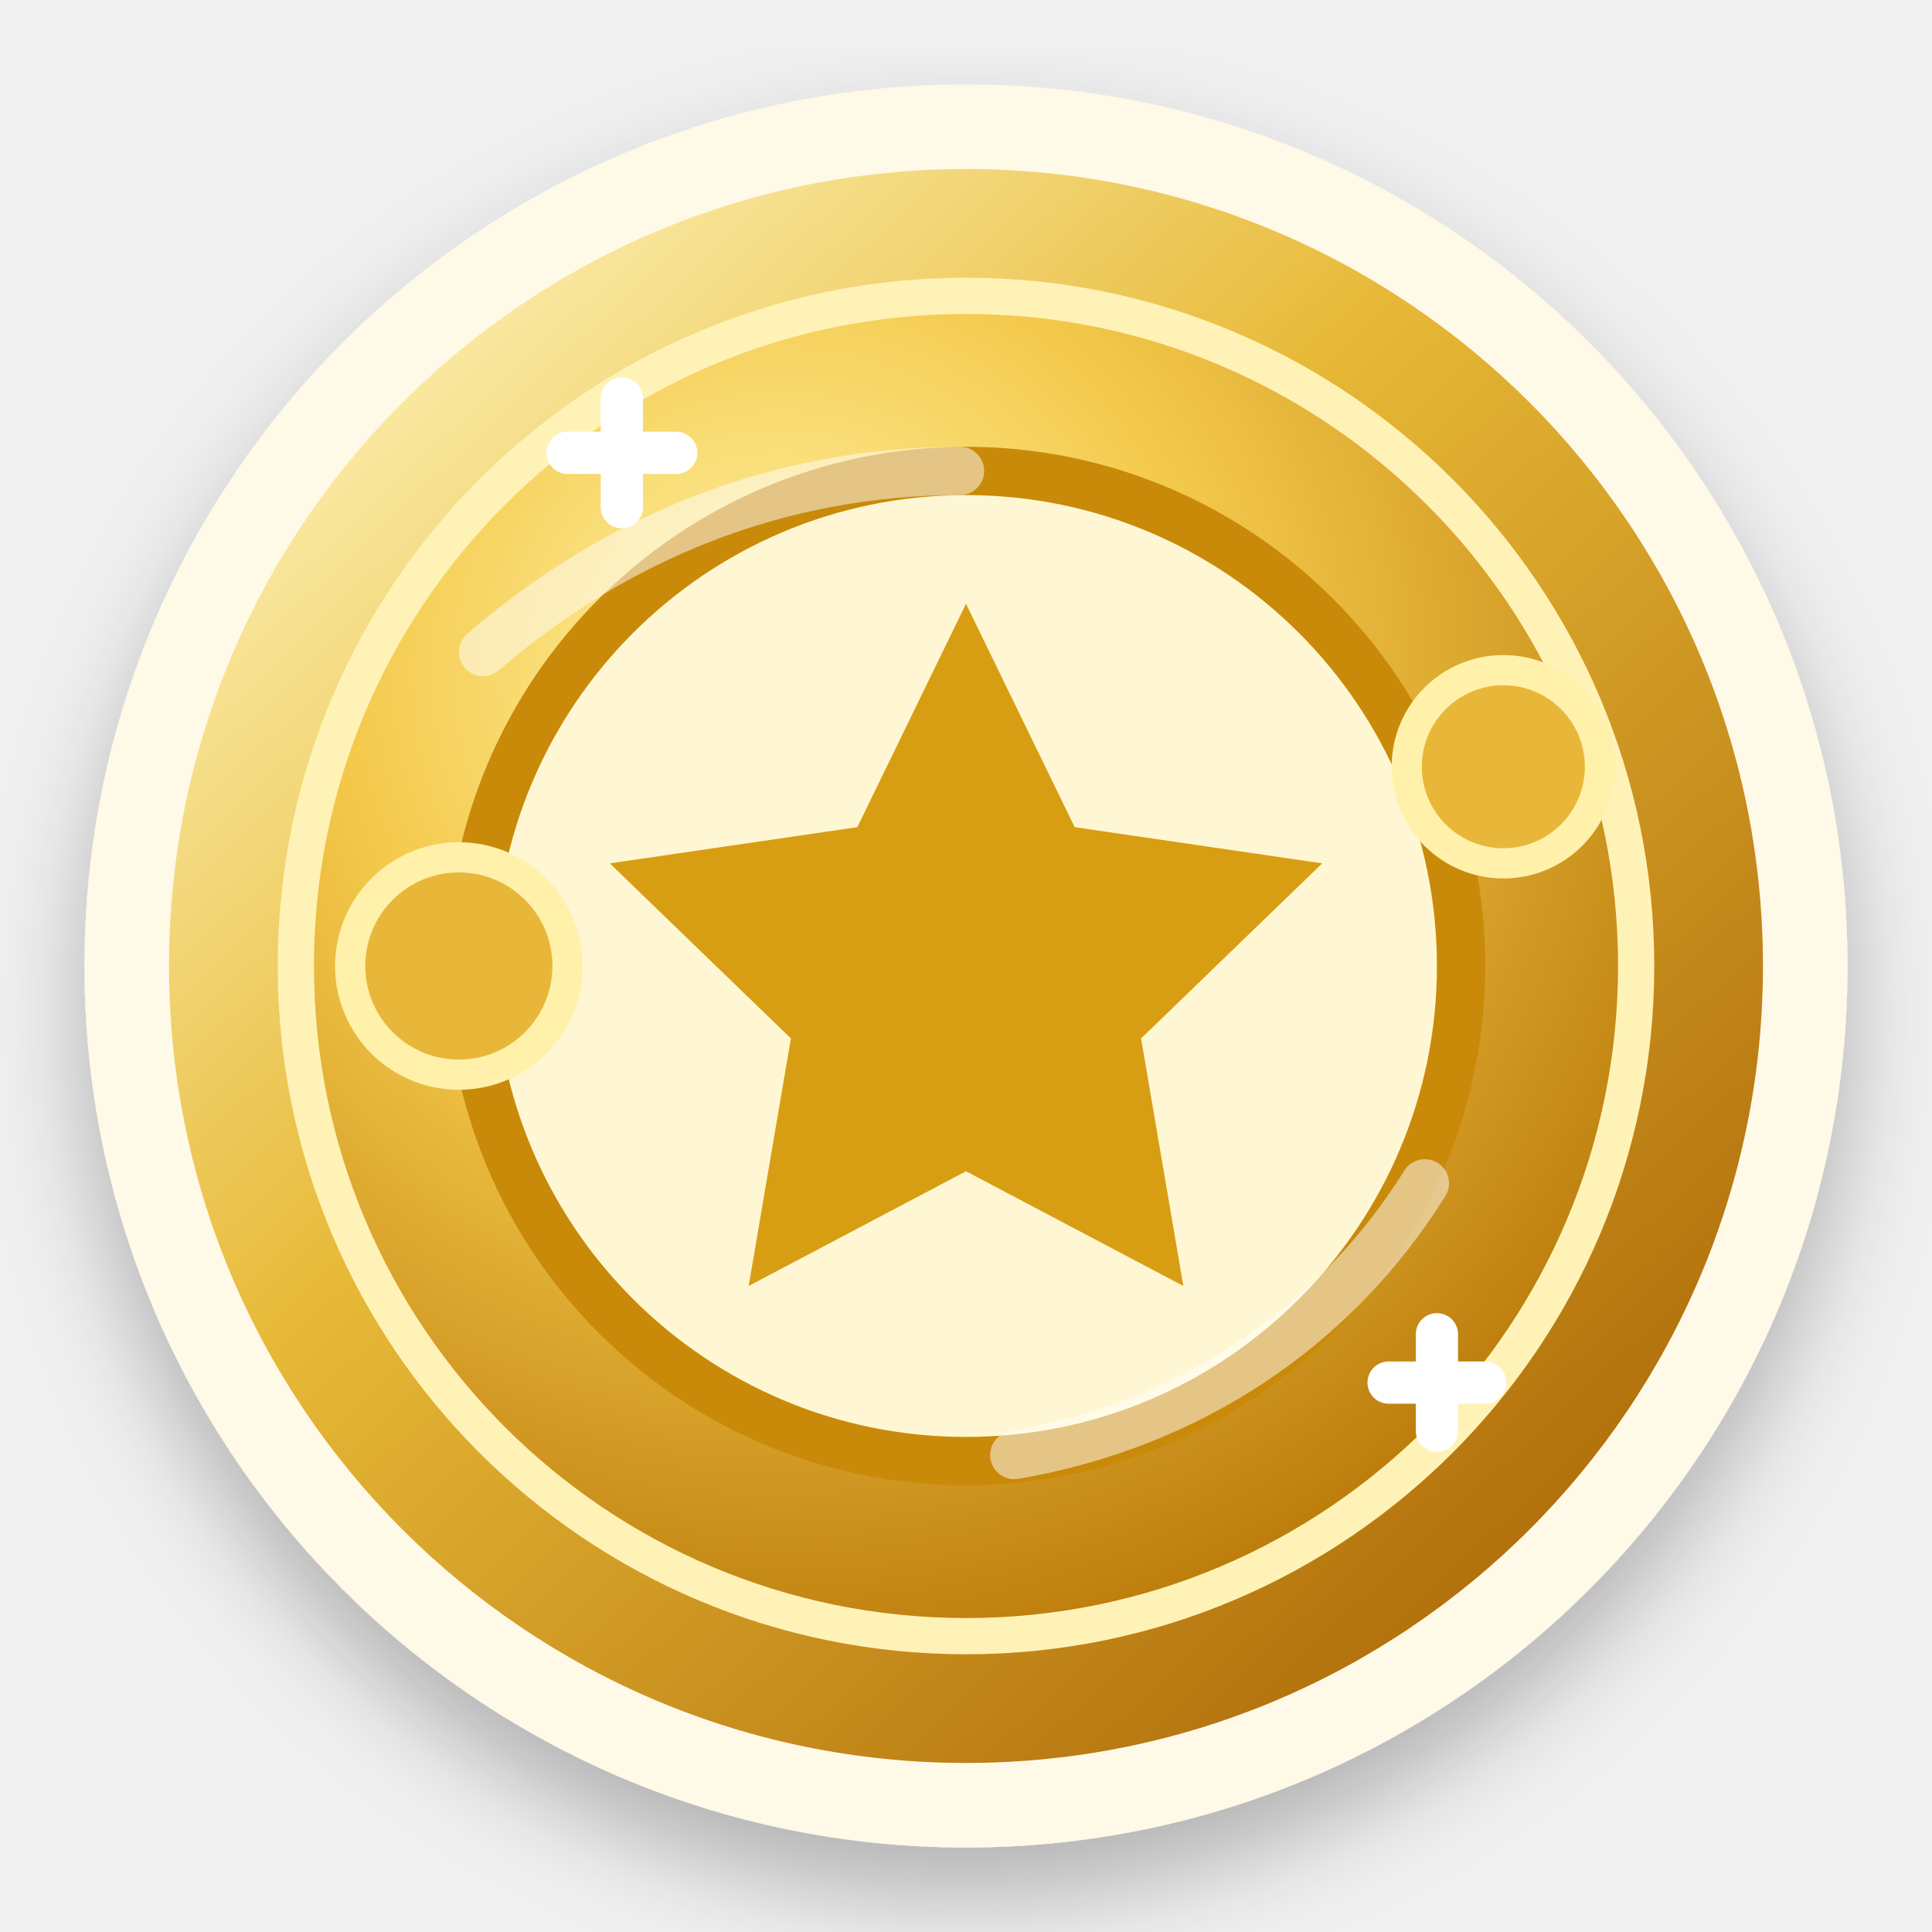
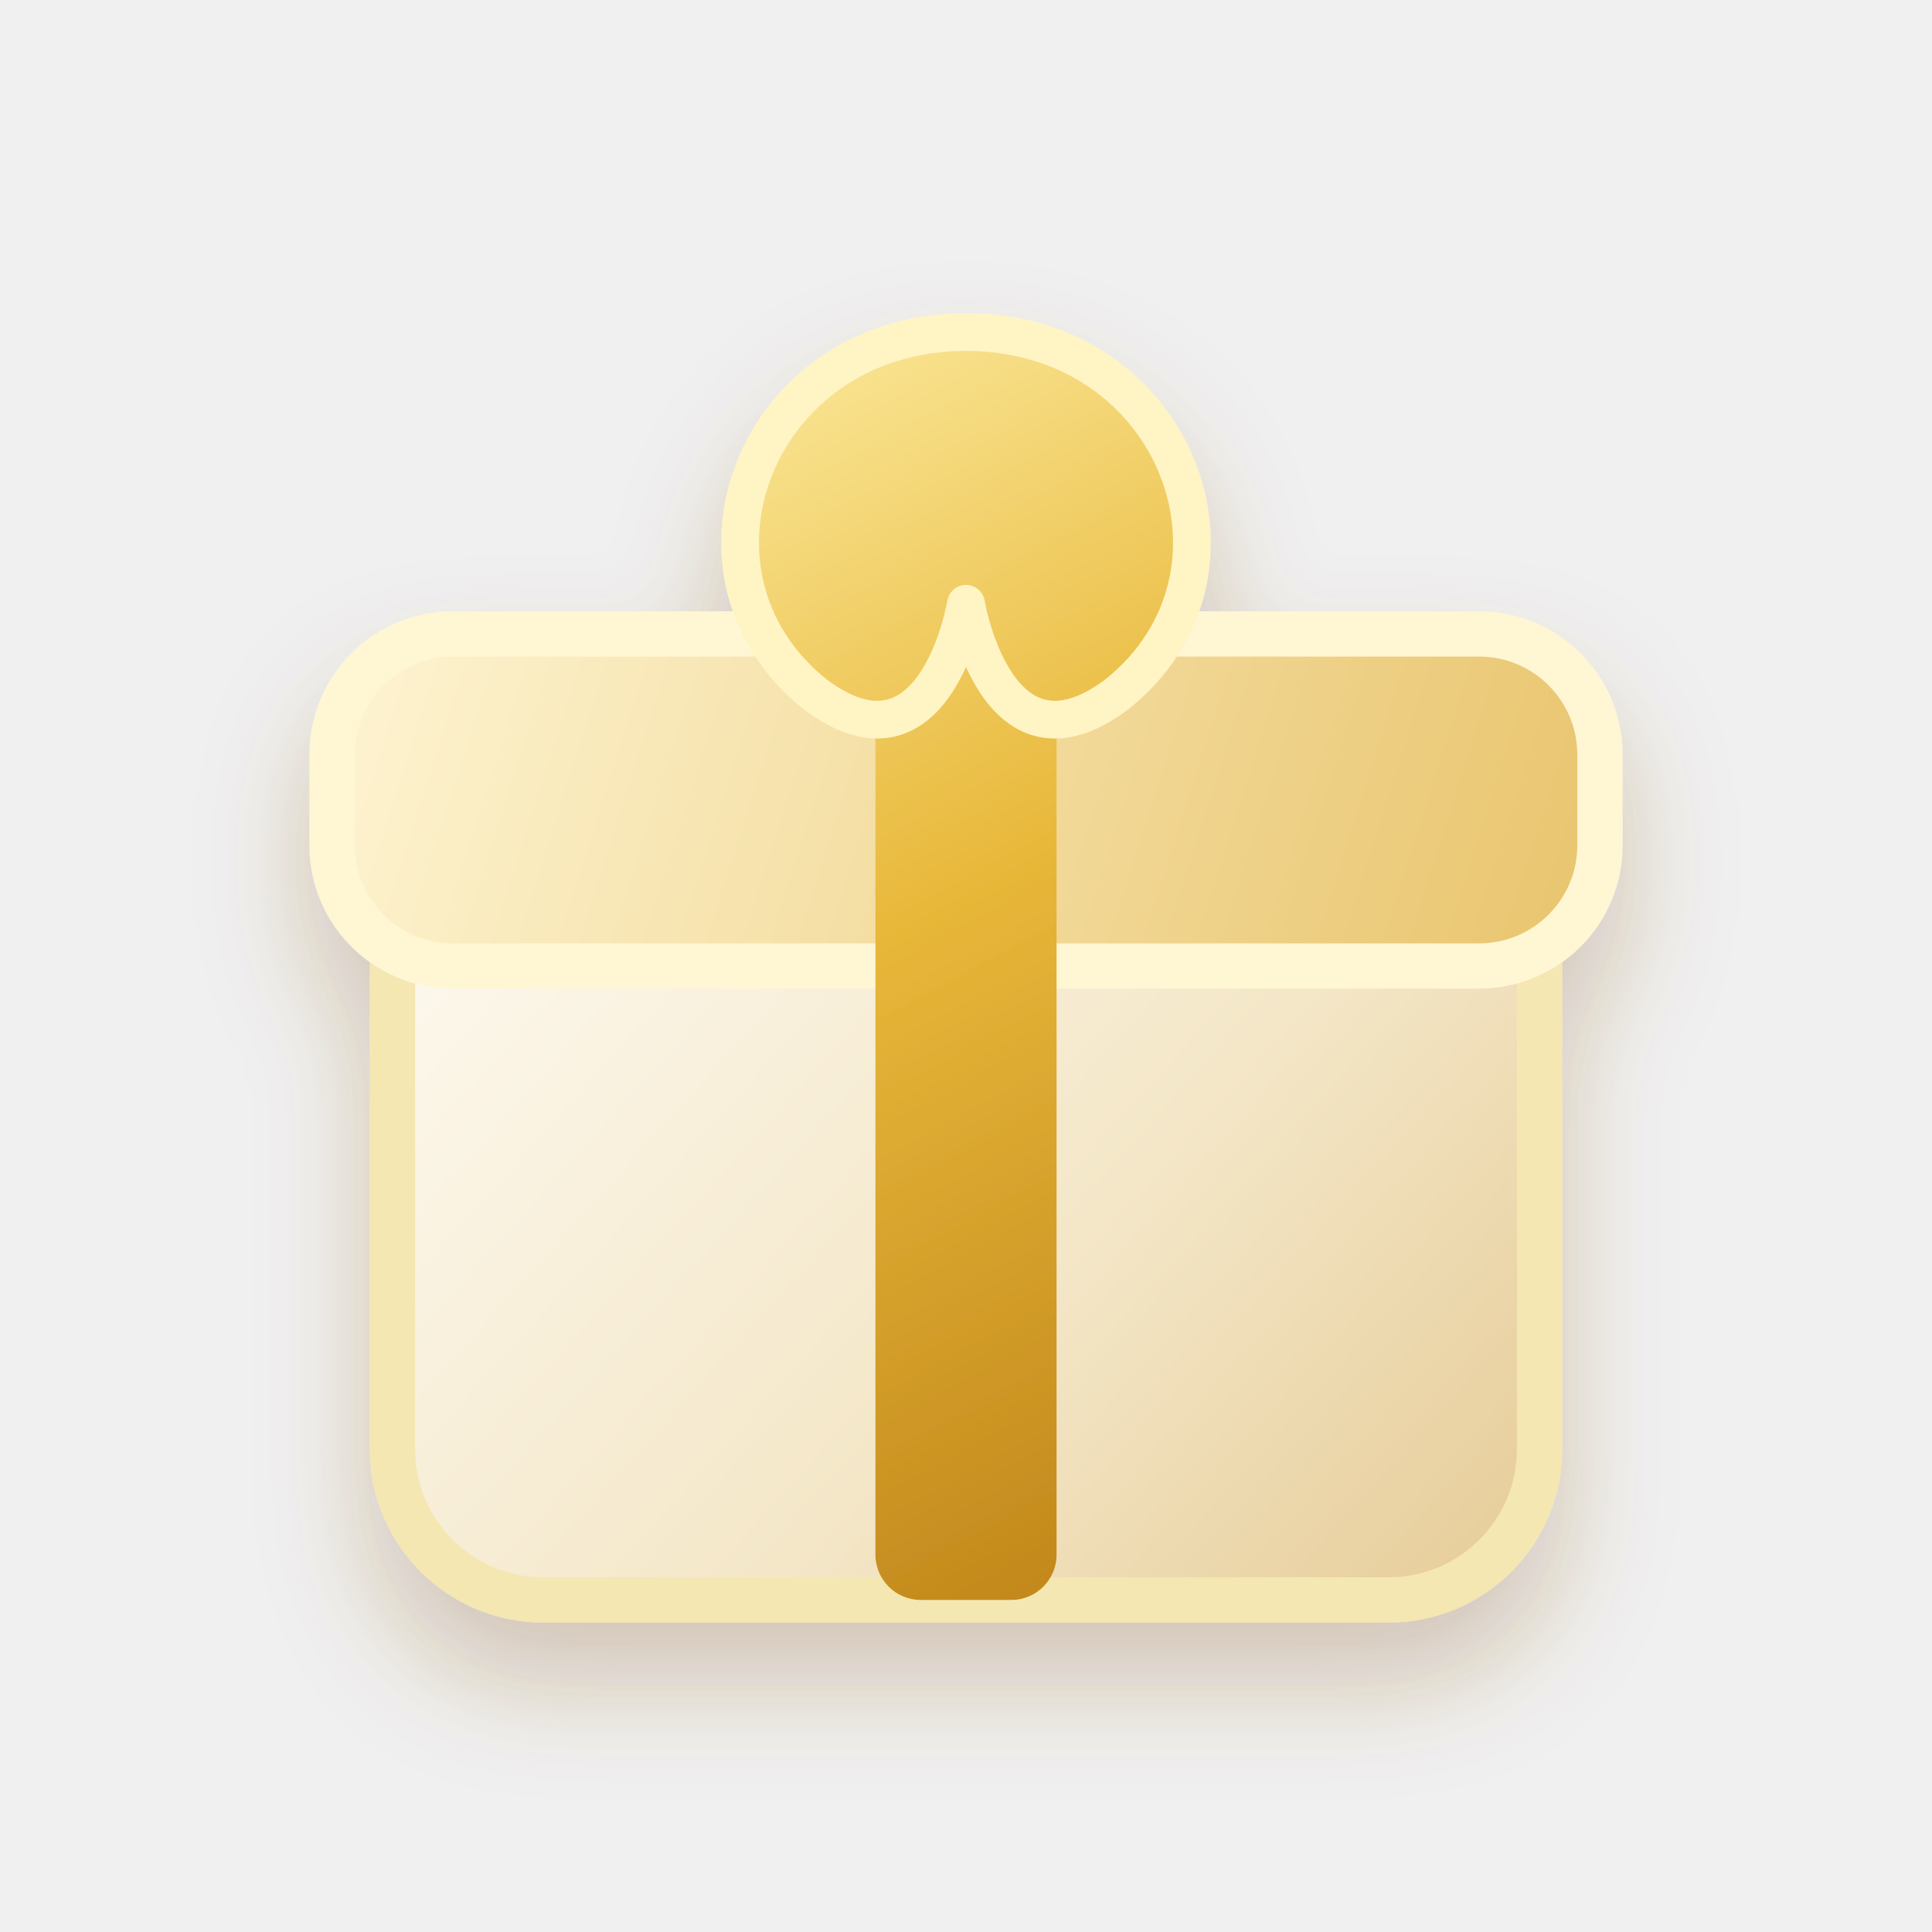
- <svg xmlns="http://www.w3.org/2000/svg" viewBox="0 0 320 320">
+ <svg xmlns="http://www.w3.org/2000/svg" viewBox="0 0 128 128" fill="none">
  <defs>
-     <radialGradient id="g" cx="36%" cy="28%" r="78%">
-       <stop stop-color="#FFF4A8" />
-       <stop offset=".42" stop-color="#F4C94B" />
-       <stop offset="1" stop-color="#B97808" />
-     </radialGradient>
-     <linearGradient id="r" x1="48" y1="42" x2="270" y2="278" gradientUnits="userSpaceOnUse">
-       <stop stop-color="#FFF6BF" />
-       <stop offset=".4" stop-color="#E7B937" />
-       <stop offset="1" stop-color="#A96505" />
+     <linearGradient id="box" x1="24" y1="46" x2="104" y2="118" gradientUnits="userSpaceOnUse">
+       <stop stop-color="#FFFDF8" />
+       <stop offset=".55" stop-color="#F4E7C8" />
+       <stop offset="1" stop-color="#E2C48A" />
    </linearGradient>
-     <filter id="s">
-       <feDropShadow dx="0" dy="8" stdDeviation="8" flood-opacity=".26" />
+     <linearGradient id="lid" x1="20" y1="34" x2="108" y2="62" gradientUnits="userSpaceOnUse">
+       <stop stop-color="#FFF7D8" />
+       <stop offset="1" stop-color="#E8C36A" />
+     </linearGradient>
+     <linearGradient id="gold" x1="40" y1="18" x2="90" y2="110" gradientUnits="userSpaceOnUse">
+       <stop stop-color="#FFF3B0" />
+       <stop offset=".45" stop-color="#E8B83A" />
+       <stop offset="1" stop-color="#B67912" />
+     </linearGradient>
+     <filter id="s" x="-20%" y="-20%" width="140%" height="140%">
+       <feDropShadow dx="0" dy="4" stdDeviation="3.5" flood-color="#8A5A12" flood-opacity=".28" />
    </filter>
  </defs>
-   <circle cx="160" cy="160" r="146" fill="#FFF9E8" filter="url(#s)" />
-   <circle cx="160" cy="160" r="132" fill="url(#r)" />
-   <circle cx="160" cy="160" r="111" fill="url(#g)" stroke="#FFF2B6" stroke-width="6" />
-   <circle cx="160" cy="160" r="82" fill="#FFF7D3" stroke="#C98A0A" stroke-width="8" />
-   <path d="m160 100 18 37 41 6-30 29 7 41-36-19-36 19 7-41-30-29 41-6z" fill="#D89E13" />
-   <path d="M80 108c22-19 49-30 79-30M236 196c-15 24-39 40-68 45" fill="none" stroke="#fff" stroke-width="8" stroke-linecap="round" opacity=".5" />
-   <circle cx="76" cy="160" r="18" fill="#E8B73A" stroke="#FFF1AA" stroke-width="5" />
-   <circle cx="249" cy="127" r="16" fill="#E8B73A" stroke="#FFF1AA" stroke-width="5" />
-   <path d="M94 75h18M103 66v18M230 229h16M238 221v16" stroke="#fff" stroke-width="7" stroke-linecap="round" />
+   <g filter="url(#s)">
+     <rect x="26" y="52" width="76" height="54" rx="10" fill="url(#box)" stroke="#F4E7B2" stroke-width="3" />
+     <rect x="22" y="42" width="84" height="22" rx="8" fill="url(#lid)" stroke="#FFF6D4" stroke-width="3" />
+     <rect x="58" y="42" width="12" height="64" rx="3" fill="url(#gold)" />
+     <path d="M64 22c-14 0-20 16-10 24 8 6 10-6 10-6s2 12 10 6c10-8 4-24-10-24Z" fill="url(#gold)" stroke="#FFF4C4" stroke-width="2.5" stroke-linejoin="round" />
+   </g>
</svg>
